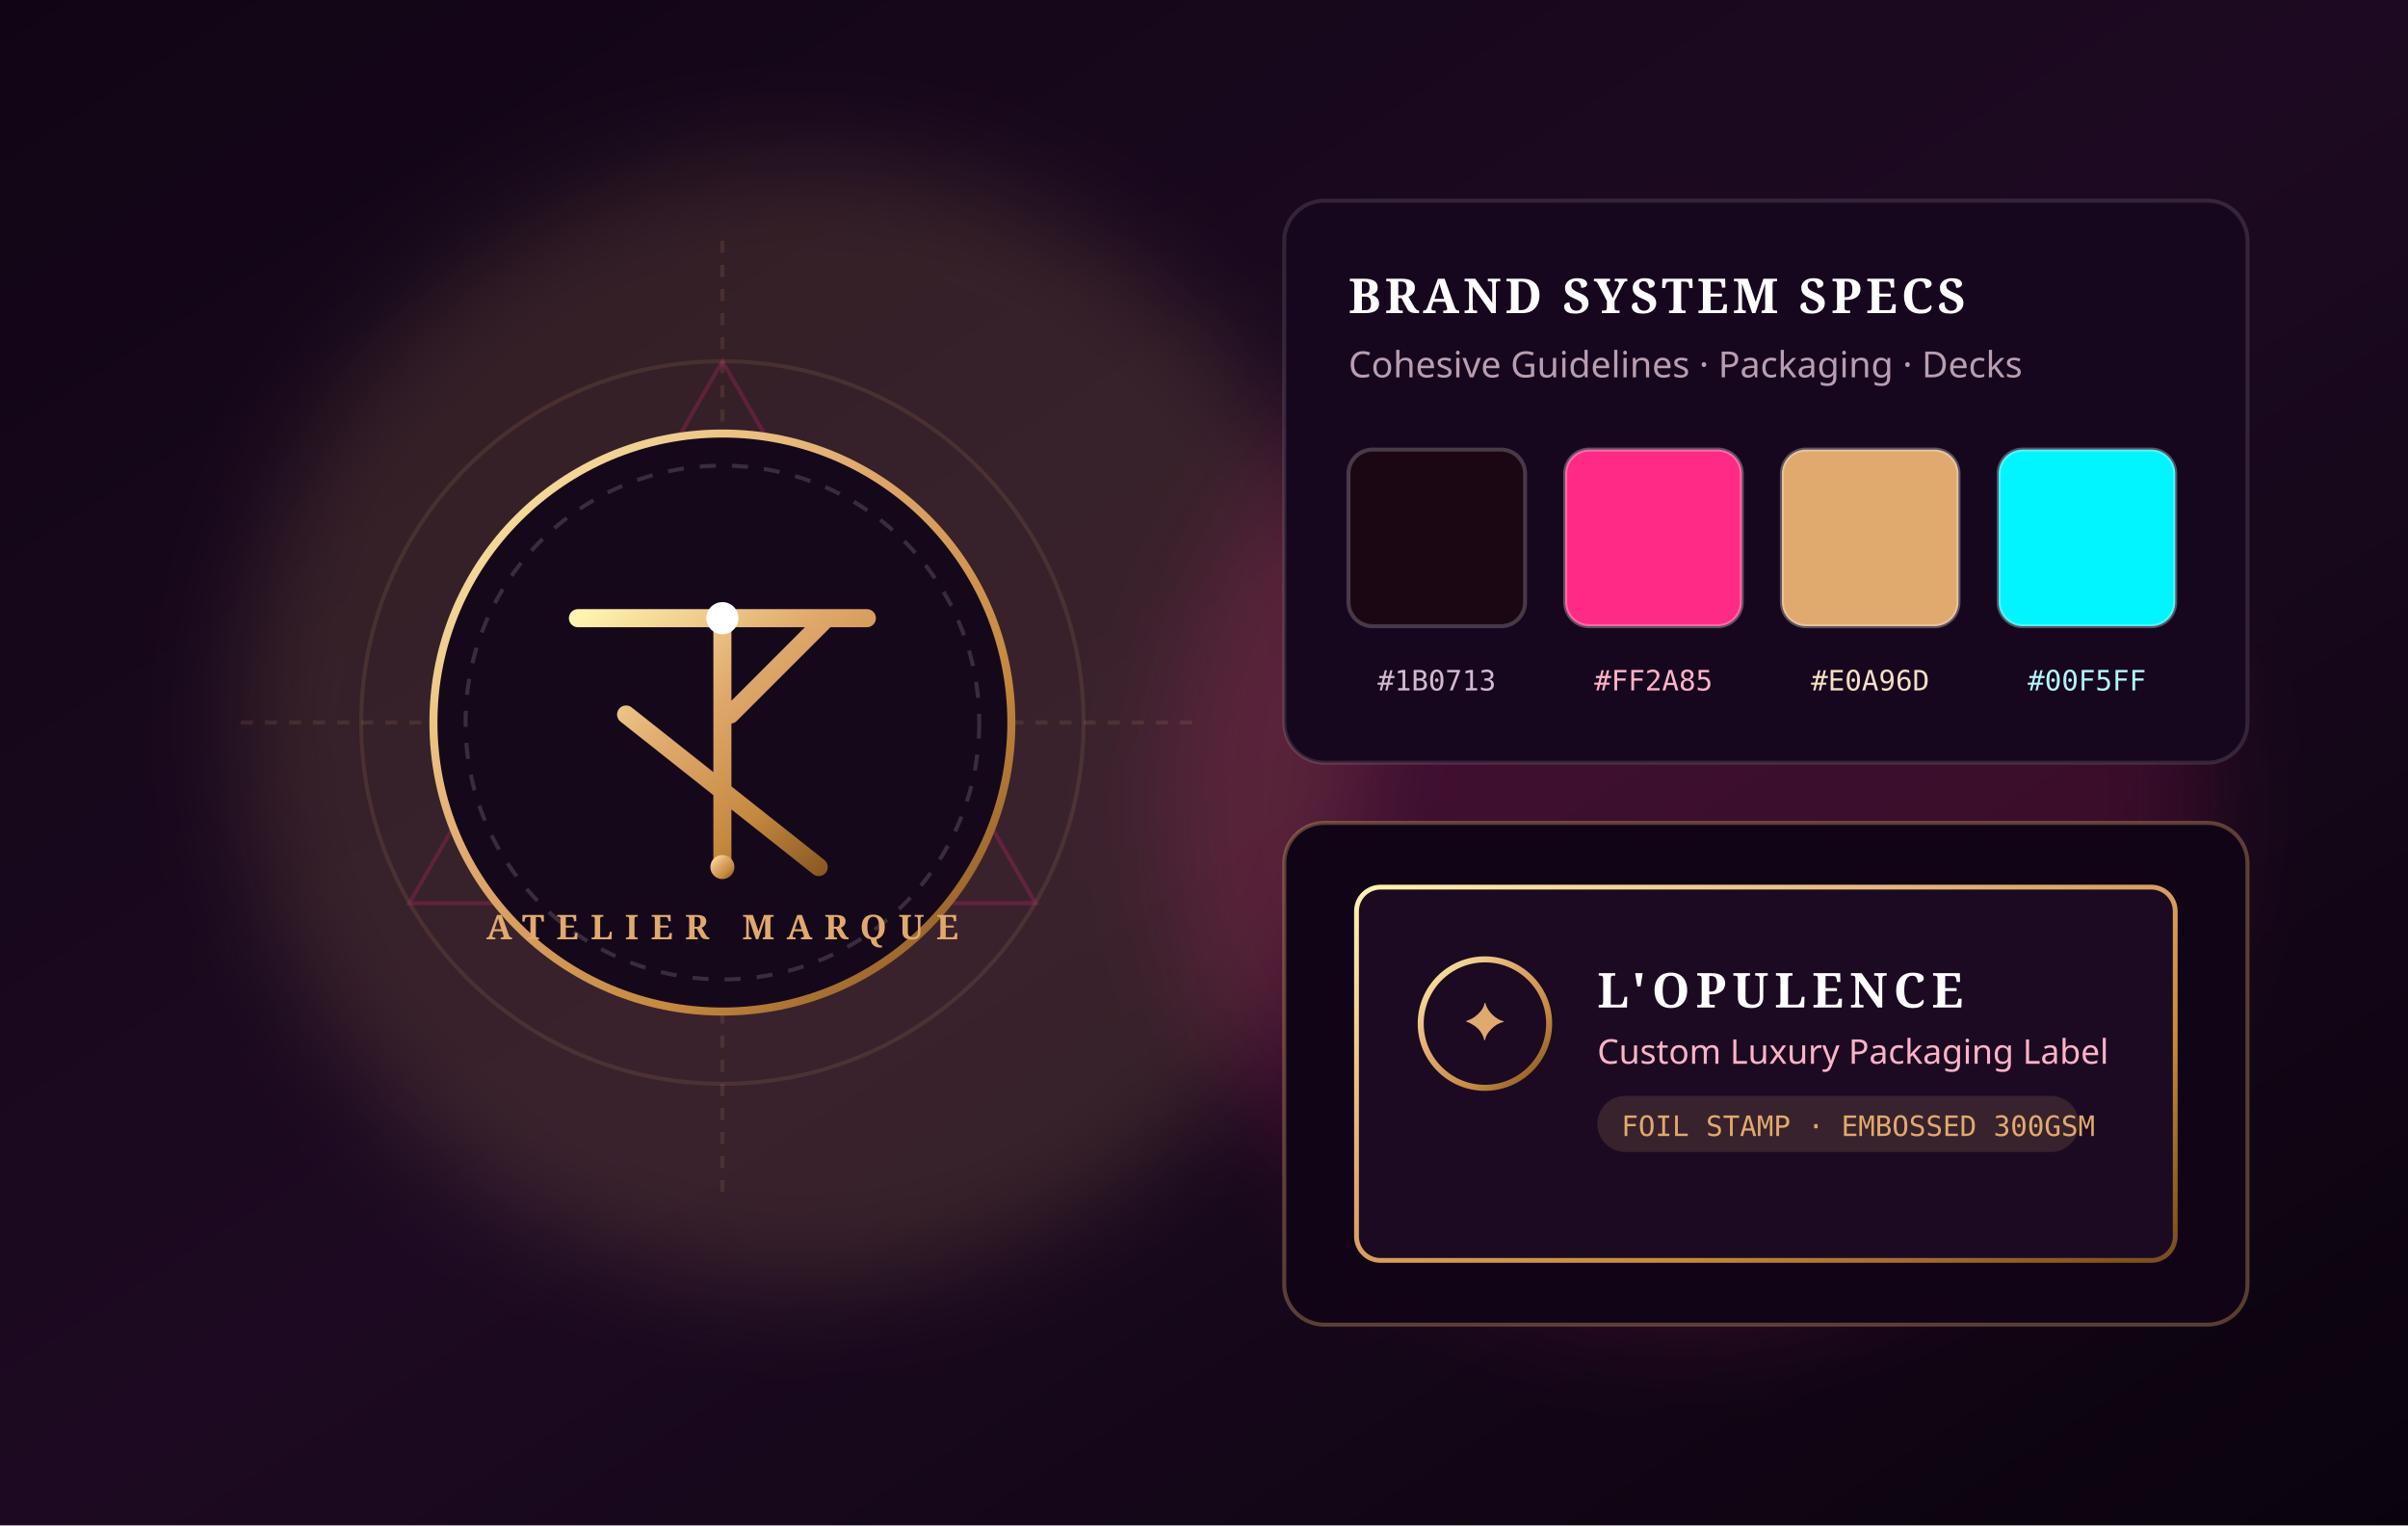
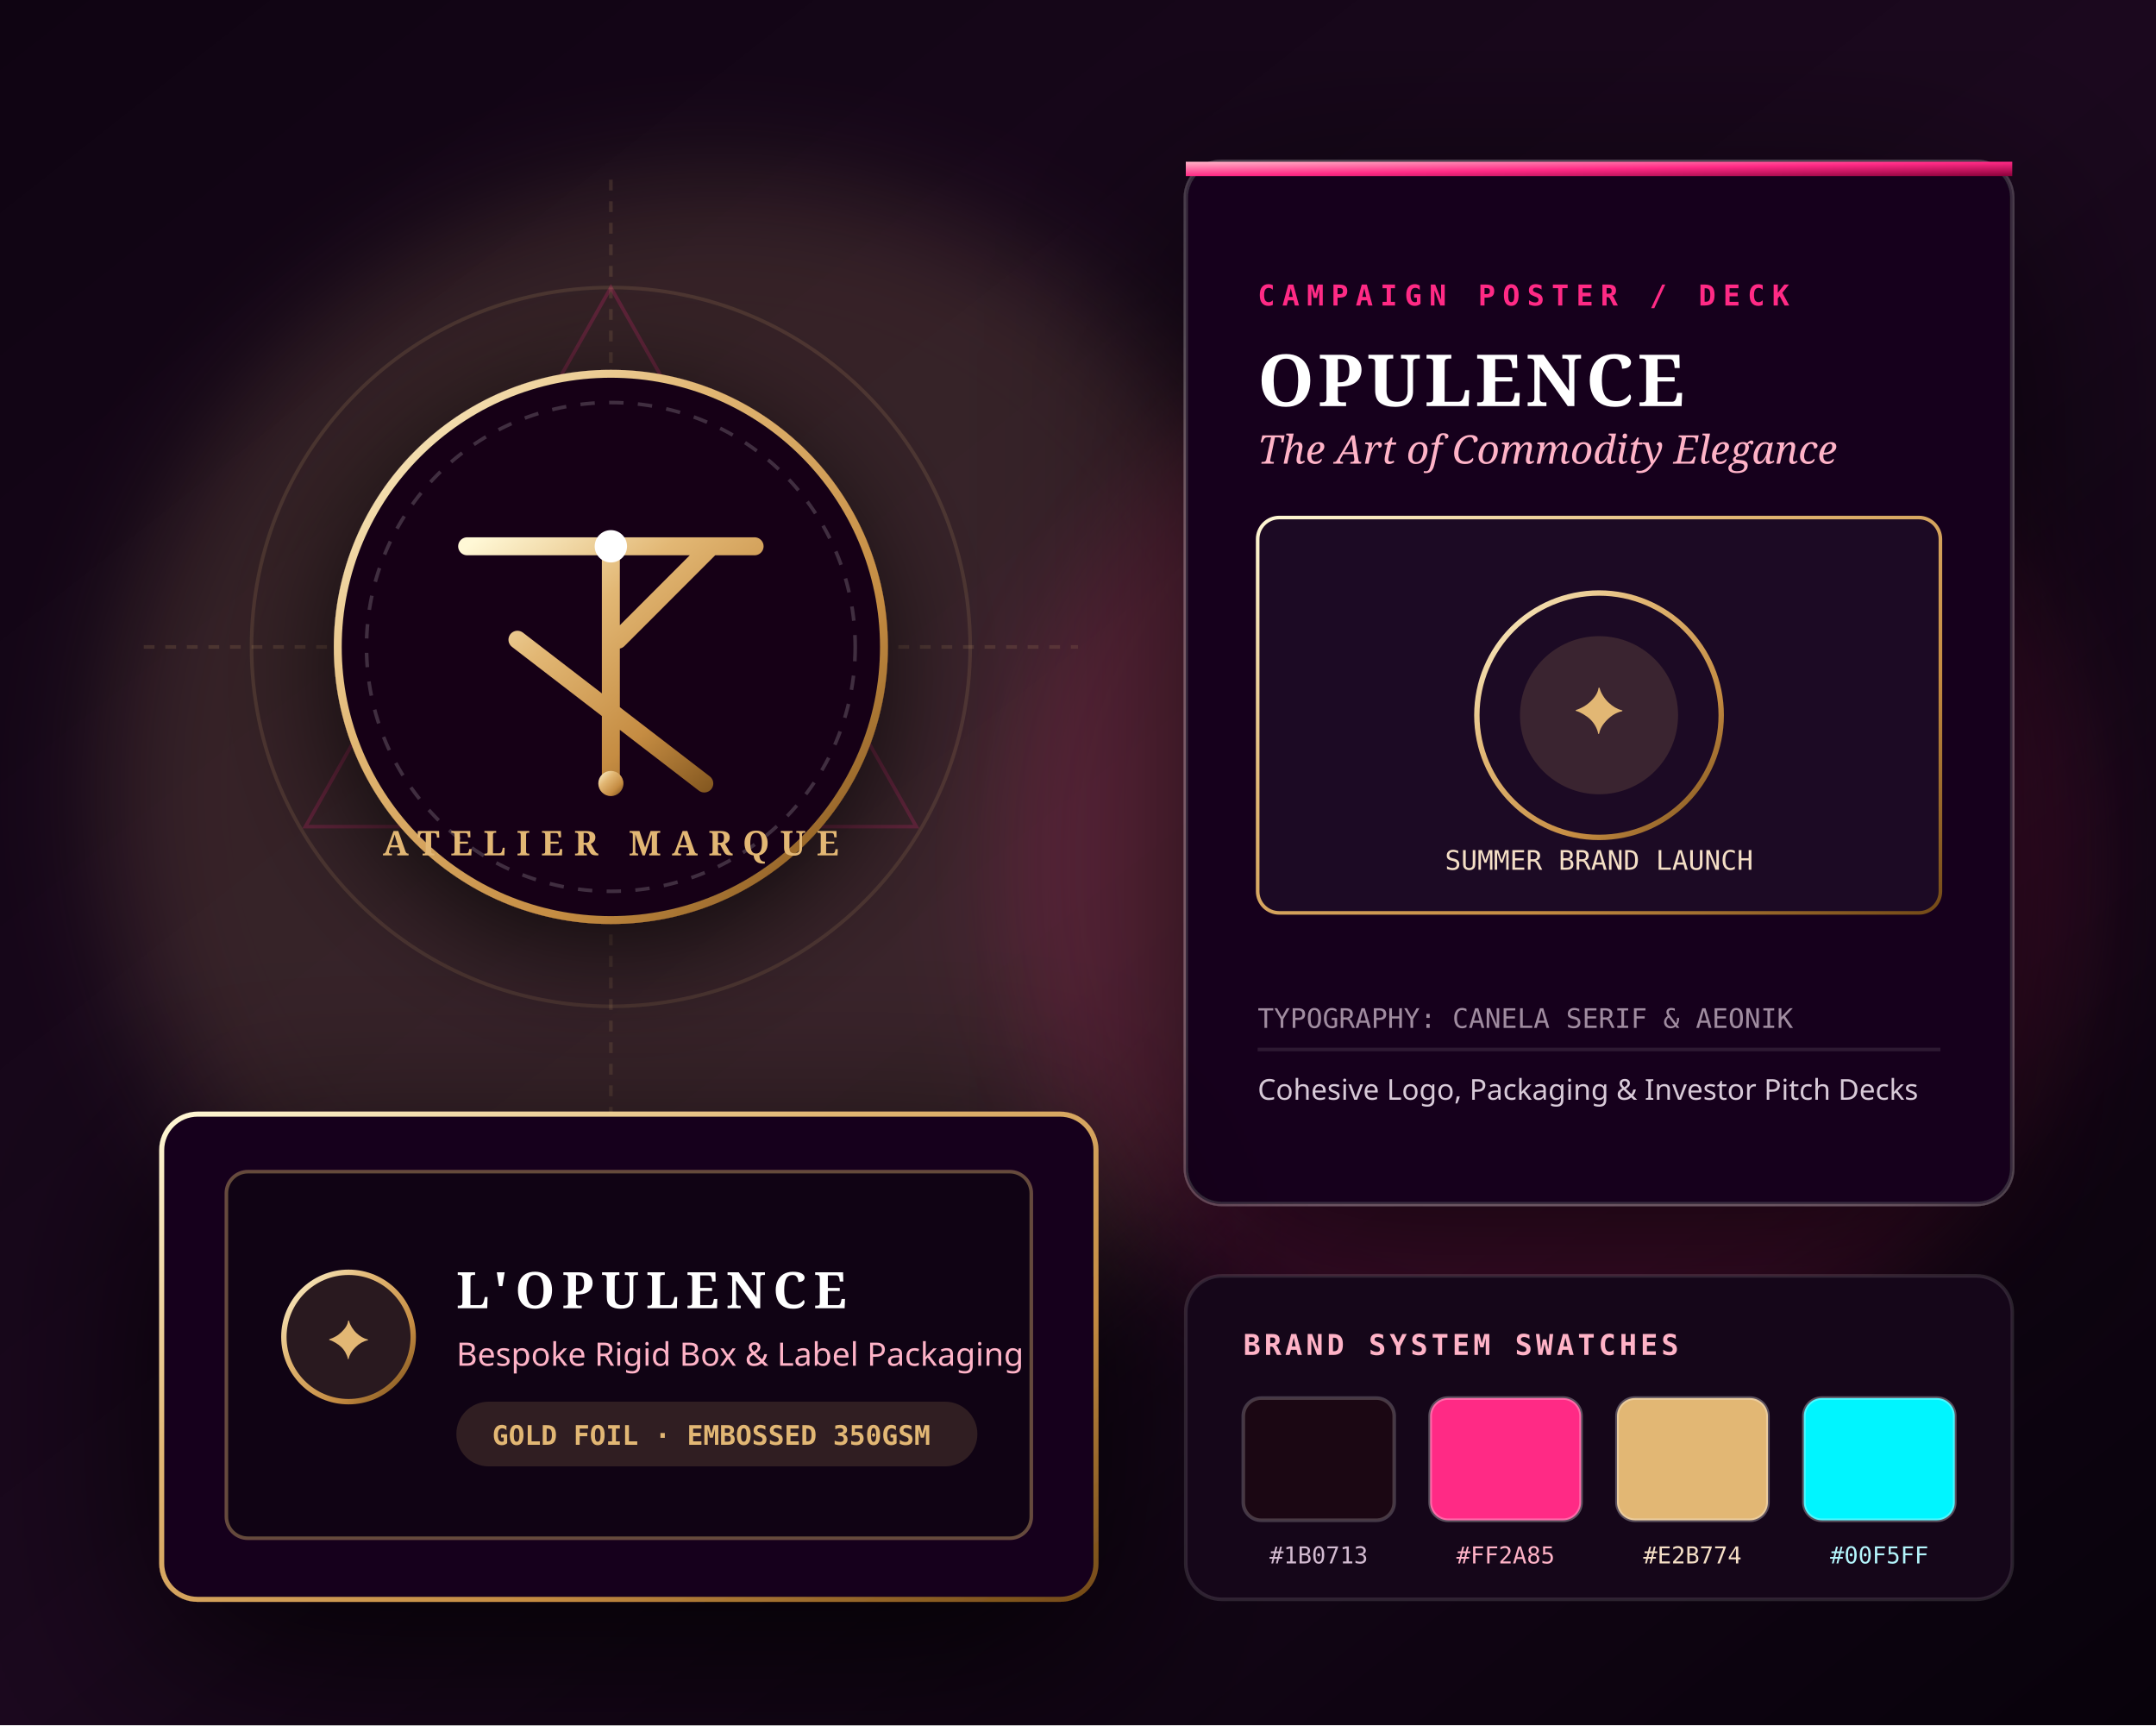
- <svg xmlns="http://www.w3.org/2000/svg" viewBox="0 0 600 380" width="100%" height="100%">
+ <svg xmlns="http://www.w3.org/2000/svg" viewBox="0 0 600 480" width="100%" height="100%">
  <defs>
    <linearGradient id="brand-bg" x1="0%" y1="0%" x2="100%" y2="100%">
-       <stop offset="0%" stop-color="#110515" />
-       <stop offset="50%" stop-color="#1d0a22" />
-       <stop offset="100%" stop-color="#0a030d" />
+       <stop offset="0%" stop-color="#0f0412" />
+       <stop offset="50%" stop-color="#1b081e" />
+       <stop offset="100%" stop-color="#08020b" />
    </linearGradient>
-     <linearGradient id="gold-foil" x1="0%" y1="0%" x2="100%" y2="100%">
-       <stop offset="0%" stop-color="#fff3b0" />
-       <stop offset="40%" stop-color="#e0a96d" />
-       <stop offset="70%" stop-color="#c58940" />
-       <stop offset="100%" stop-color="#784c1b" />
+     <linearGradient id="gold-leaf" x1="0%" y1="0%" x2="100%" y2="100%">
+       <stop offset="0%" stop-color="#fff8d6" />
+       <stop offset="35%" stop-color="#e2b774" />
+       <stop offset="70%" stop-color="#c58c42" />
+       <stop offset="100%" stop-color="#734a17" />
    </linearGradient>
    <linearGradient id="rose-foil" x1="0%" y1="0%" x2="100%" y2="100%">
      <stop offset="0%" stop-color="#ffb3c7" />
      <stop offset="50%" stop-color="#ff2a85" />
-       <stop offset="100%" stop-color="#9d0208" />
+       <stop offset="100%" stop-color="#8a003a" />
    </linearGradient>
    <filter id="brand-glow" x="-20%" y="-20%" width="140%" height="140%">
-       <feGaussianBlur stdDeviation="12" result="blur" />
+       <feGaussianBlur stdDeviation="15" result="blur" />
    </filter>
  </defs>
-   <rect width="600" height="380" fill="url(#brand-bg)" />
-   <circle cx="200" cy="180" r="140" fill="#e0a96d" opacity="0.15" filter="url(#brand-glow)" />
-   <circle cx="420" cy="200" r="130" fill="#ff2a85" opacity="0.16" filter="url(#brand-glow)" />
-   <g stroke="rgba(224, 169, 109, 0.12)" stroke-width="1" fill="none">
-     <circle cx="180" cy="180" r="90" />
-     <circle cx="180" cy="180" r="60" />
-     <circle cx="180" cy="180" r="30" />
-     <line x1="60" y1="180" x2="300" y2="180" stroke-dasharray="3 3" />
-     <line x1="180" y1="60" x2="180" y2="300" stroke-dasharray="3 3" />
-     <polygon points="180,90 258,225 102,225" stroke="rgba(255, 42, 133, 0.2)" />
+   <rect width="600" height="480" fill="url(#brand-bg)" />
+   <circle cx="200" cy="220" r="170" fill="#e2b774" opacity="0.16" filter="url(#brand-glow)" />
+   <circle cx="430" cy="240" r="150" fill="#ff2a85" opacity="0.18" filter="url(#brand-glow)" />
+   <g stroke="rgba(226, 183, 116, 0.14)" stroke-width="1" fill="none">
+     <circle cx="170" cy="180" r="100" />
+     <circle cx="170" cy="180" r="68" />
+     <circle cx="170" cy="180" r="34" />
+     <line x1="40" y1="180" x2="300" y2="180" stroke-dasharray="3 3" />
+     <line x1="170" y1="50" x2="170" y2="310" stroke-dasharray="3 3" />
+     <polygon points="170,80 255,230 85,230" stroke="rgba(255,42,133,0.2)" />
  </g>
-   <g transform="translate(180, 180)">
-     <circle cx="0" cy="0" r="72" fill="#16081b" stroke="url(#gold-foil)" stroke-width="2" />
-     <circle cx="0" cy="0" r="64" fill="none" stroke="rgba(255, 255, 255, 0.15)" stroke-width="1" stroke-dasharray="4 4" />
-     <path d="M -36,-26 L 36,-26 M 0,-26 L 0,36 M -24,-2 L 24,36 M 2,-2 L 26,-26" fill="none" stroke="url(#gold-foil)" stroke-width="4.5" stroke-linecap="round" stroke-linejoin="round" />
-     <circle cx="0" cy="-26" r="4" fill="#fff" />
-     <circle cx="0" cy="36" r="3" fill="url(#gold-foil)" />
-     <text x="0" y="54" font-family="'Cinzel', 'Playfair Display', serif" font-size="8.5" font-weight="700" fill="#e0a96d" letter-spacing="3" text-anchor="middle">ATELIER MARQUE</text>
+   <g transform="translate(170, 180)">
+     <circle cx="0" cy="0" r="76" fill="#150619" stroke="url(#gold-leaf)" stroke-width="2.2" filter="drop-shadow(0 8px 16px rgba(0,0,0,0.7))" />
+     <circle cx="0" cy="0" r="68" fill="none" stroke="rgba(255,255,255,0.18)" stroke-width="1" stroke-dasharray="4 4" />
+     <path d="M -40,-28 L 40,-28 M 0,-28 L 0,38 M -26,-2 L 26,38 M 2,-2 L 28,-28" fill="none" stroke="url(#gold-leaf)" stroke-width="5" stroke-linecap="round" stroke-linejoin="round" />
+     <circle cx="0" cy="-28" r="4.5" fill="#ffffff" />
+     <circle cx="0" cy="38" r="3.5" fill="url(#gold-leaf)" />
+     <text x="0" y="58" font-family="'Cinzel', 'Playfair Display', serif" font-size="9.5" font-weight="700" fill="#e2b774" letter-spacing="3" text-anchor="middle">ATELIER MARQUE</text>
  </g>
-   <g transform="translate(320, 50)">
-     <rect width="240" height="140" rx="10" fill="#17071e" stroke="rgba(255, 255, 255, 0.12)" stroke-width="1" />
-     <text x="16" y="28" font-family="'Cinzel', serif" font-size="12" font-weight="700" fill="#ffffff" letter-spacing="1">BRAND SYSTEM SPECS</text>
-     <text x="16" y="44" font-family="system-ui, sans-serif" font-size="9" fill="#b89eb0">Cohesive Guidelines · Packaging · Decks</text>
-     <g transform="translate(16, 62)">
-       <g transform="translate(0, 0)">
-         <rect width="44" height="44" rx="6" fill="#1b0713" stroke="rgba(255,255,255,0.2)" />
-         <text x="22" y="60" font-family="'JetBrains Mono', monospace" font-size="7" fill="#d2bad0" text-anchor="middle">#1B0713</text>
+   <g transform="translate(330, 45)">
+     <rect width="230" height="290" rx="10" fill="#14061a" stroke="rgba(255,255,255,0.15)" stroke-width="1.2" filter="drop-shadow(0 14px 30px rgba(0,0,0,0.7))" />
+     <rect x="0" y="0" width="230" height="4" fill="url(#rose-foil)" />
+     <g transform="translate(20, 24)">
+       <text x="0" y="16" font-family="'JetBrains Mono', monospace" font-size="8" font-weight="700" fill="#ff2a85" letter-spacing="2">CAMPAIGN POSTER / DECK</text>
+       <text x="0" y="44" font-family="'Cinzel', serif" font-size="20" font-weight="800" fill="#ffffff" letter-spacing="1">OPULENCE</text>
+       <text x="0" y="60" font-family="serif" font-size="11" font-style="italic" fill="#ffb3c7">The Art of Commodity Elegance</text>
+       <g transform="translate(0, 75)">
+         <rect width="190" height="110" rx="6" fill="#1c0a24" stroke="url(#gold-leaf)" stroke-width="1" />
+         <circle cx="95" cy="55" r="34" fill="none" stroke="url(#gold-leaf)" stroke-width="1.5" />
+         <circle cx="95" cy="55" r="22" fill="rgba(226, 183, 116, 0.15)" />
+         <text x="95" y="60" font-family="serif" font-size="18" fill="#e2b774" text-anchor="middle">✦</text>
+         <text x="95" y="98" font-family="'JetBrains Mono', monospace" font-size="7.5" fill="#f5dfc6" text-anchor="middle">SUMMER BRAND LAUNCH</text>
      </g>
-       <g transform="translate(54, 0)">
-         <rect width="44" height="44" rx="6" fill="#ff2a85" stroke="rgba(255,255,255,0.3)" />
-         <text x="22" y="60" font-family="'JetBrains Mono', monospace" font-size="7" fill="#ffb3c7" text-anchor="middle">#FF2A85</text>
-       </g>
-       <g transform="translate(108, 0)">
-         <rect width="44" height="44" rx="6" fill="#e0a96d" stroke="rgba(255,255,255,0.3)" />
-         <text x="22" y="60" font-family="'JetBrains Mono', monospace" font-size="7" fill="#f5dfc6" text-anchor="middle">#E0A96D</text>
-       </g>
-       <g transform="translate(162, 0)">
-         <rect width="44" height="44" rx="6" fill="#00f5ff" stroke="rgba(255,255,255,0.3)" />
-         <text x="22" y="60" font-family="'JetBrains Mono', monospace" font-size="7" fill="#b4f5fc" text-anchor="middle">#00F5FF</text>
+       <g transform="translate(0, 205)">
+         <text x="0" y="12" font-family="'JetBrains Mono', monospace" font-size="7.5" fill="#a08ca0">TYPOGRAPHY: CANELA SERIF &amp; AEONIK</text>
+         <line x1="0" y1="18" x2="190" y2="18" stroke="rgba(255,255,255,0.1)" stroke-width="1" />
+         <text x="0" y="32" font-family="system-ui, sans-serif" font-size="8" fill="#d8cad8">Cohesive Logo, Packaging &amp; Investor Pitch Decks</text>
      </g>
    </g>
-     <g transform="translate(0, 155)">
-       <rect width="240" height="125" rx="10" fill="#110416" stroke="rgba(224, 169, 109, 0.35)" stroke-width="1" />
-       <rect x="18" y="16" width="204" height="93" rx="6" fill="#1b0a22" stroke="url(#gold-foil)" stroke-width="1.2" />
-       <circle cx="50" cy="50" r="16" fill="none" stroke="url(#gold-foil)" stroke-width="1.5" />
-       <text x="50" y="54" font-family="serif" font-size="13" fill="#e0a96d" text-anchor="middle">✦</text>
-       <text x="78" y="46" font-family="'Cinzel', serif" font-size="12" font-weight="700" fill="#ffffff" letter-spacing="1.5">L'OPULENCE</text>
-       <text x="78" y="60" font-family="system-ui, sans-serif" font-size="8.5" fill="#ffb3c7">Custom Luxury Packaging Label</text>
-       <rect x="78" y="68" width="120" height="14" rx="7" fill="rgba(224, 169, 109, 0.15)" />
-       <text x="84" y="78" font-family="'JetBrains Mono', monospace" font-size="7" fill="#e0a96d">FOIL STAMP · EMBOSSED 300GSM</text>
+   </g>
+   <g transform="translate(45, 310)">
+     <rect width="260" height="135" rx="10" fill="#16051c" stroke="url(#gold-leaf)" stroke-width="1.4" filter="drop-shadow(0 16px 28px rgba(0,0,0,0.85))" />
+     <g transform="translate(18, 16)">
+       <rect width="224" height="102" rx="6" fill="#100314" stroke="rgba(226, 183, 116, 0.4)" stroke-width="1" />
+       <circle cx="34" cy="46" r="18" fill="rgba(226,183,116,0.12)" stroke="url(#gold-leaf)" stroke-width="1.5" />
+       <text x="34" y="52" font-family="serif" font-size="15" fill="#e2b774" text-anchor="middle">✦</text>
+       <text x="64" y="38" font-family="'Cinzel', serif" font-size="14" font-weight="700" fill="#ffffff" letter-spacing="2">L'OPULENCE</text>
+       <text x="64" y="54" font-family="system-ui, sans-serif" font-size="9" fill="#ffb3c7">Bespoke Rigid Box &amp; Label Packaging</text>
+       <rect x="64" y="64" width="145" height="18" rx="9" fill="rgba(226, 183, 116, 0.15)" />
+       <text x="74" y="76" font-family="'JetBrains Mono', monospace" font-size="7.5" font-weight="700" fill="#e2b774">GOLD FOIL · EMBOSSED 350GSM</text>
+     </g>
+   </g>
+   <g transform="translate(330, 355)">
+     <rect width="230" height="90" rx="10" fill="#150619" stroke="rgba(255,255,255,0.12)" stroke-width="1" />
+     <text x="16" y="22" font-family="'JetBrains Mono', monospace" font-size="8" font-weight="700" fill="#ffb3c7" letter-spacing="1">BRAND SYSTEM SWATCHES</text>
+     <g transform="translate(16, 34)">
+       <rect width="42" height="34" rx="5" fill="#1b0713" stroke="rgba(255,255,255,0.2)" />
+       <text x="21" y="46" font-family="'JetBrains Mono', monospace" font-size="6.5" fill="#d2bad0" text-anchor="middle">#1B0713</text>
+       <rect x="52" y="0" width="42" height="34" rx="5" fill="#ff2a85" stroke="rgba(255,255,255,0.3)" />
+       <text x="73" y="46" font-family="'JetBrains Mono', monospace" font-size="6.5" fill="#ffb3c7" text-anchor="middle">#FF2A85</text>
+       <rect x="104" y="0" width="42" height="34" rx="5" fill="#e2b774" stroke="rgba(255,255,255,0.3)" />
+       <text x="125" y="46" font-family="'JetBrains Mono', monospace" font-size="6.5" fill="#f5dfc6" text-anchor="middle">#E2B774</text>
+       <rect x="156" y="0" width="42" height="34" rx="5" fill="#00f5ff" stroke="rgba(255,255,255,0.3)" />
+       <text x="177" y="46" font-family="'JetBrains Mono', monospace" font-size="6.5" fill="#b4f5fc" text-anchor="middle">#00F5FF</text>
    </g>
  </g>
</svg>
